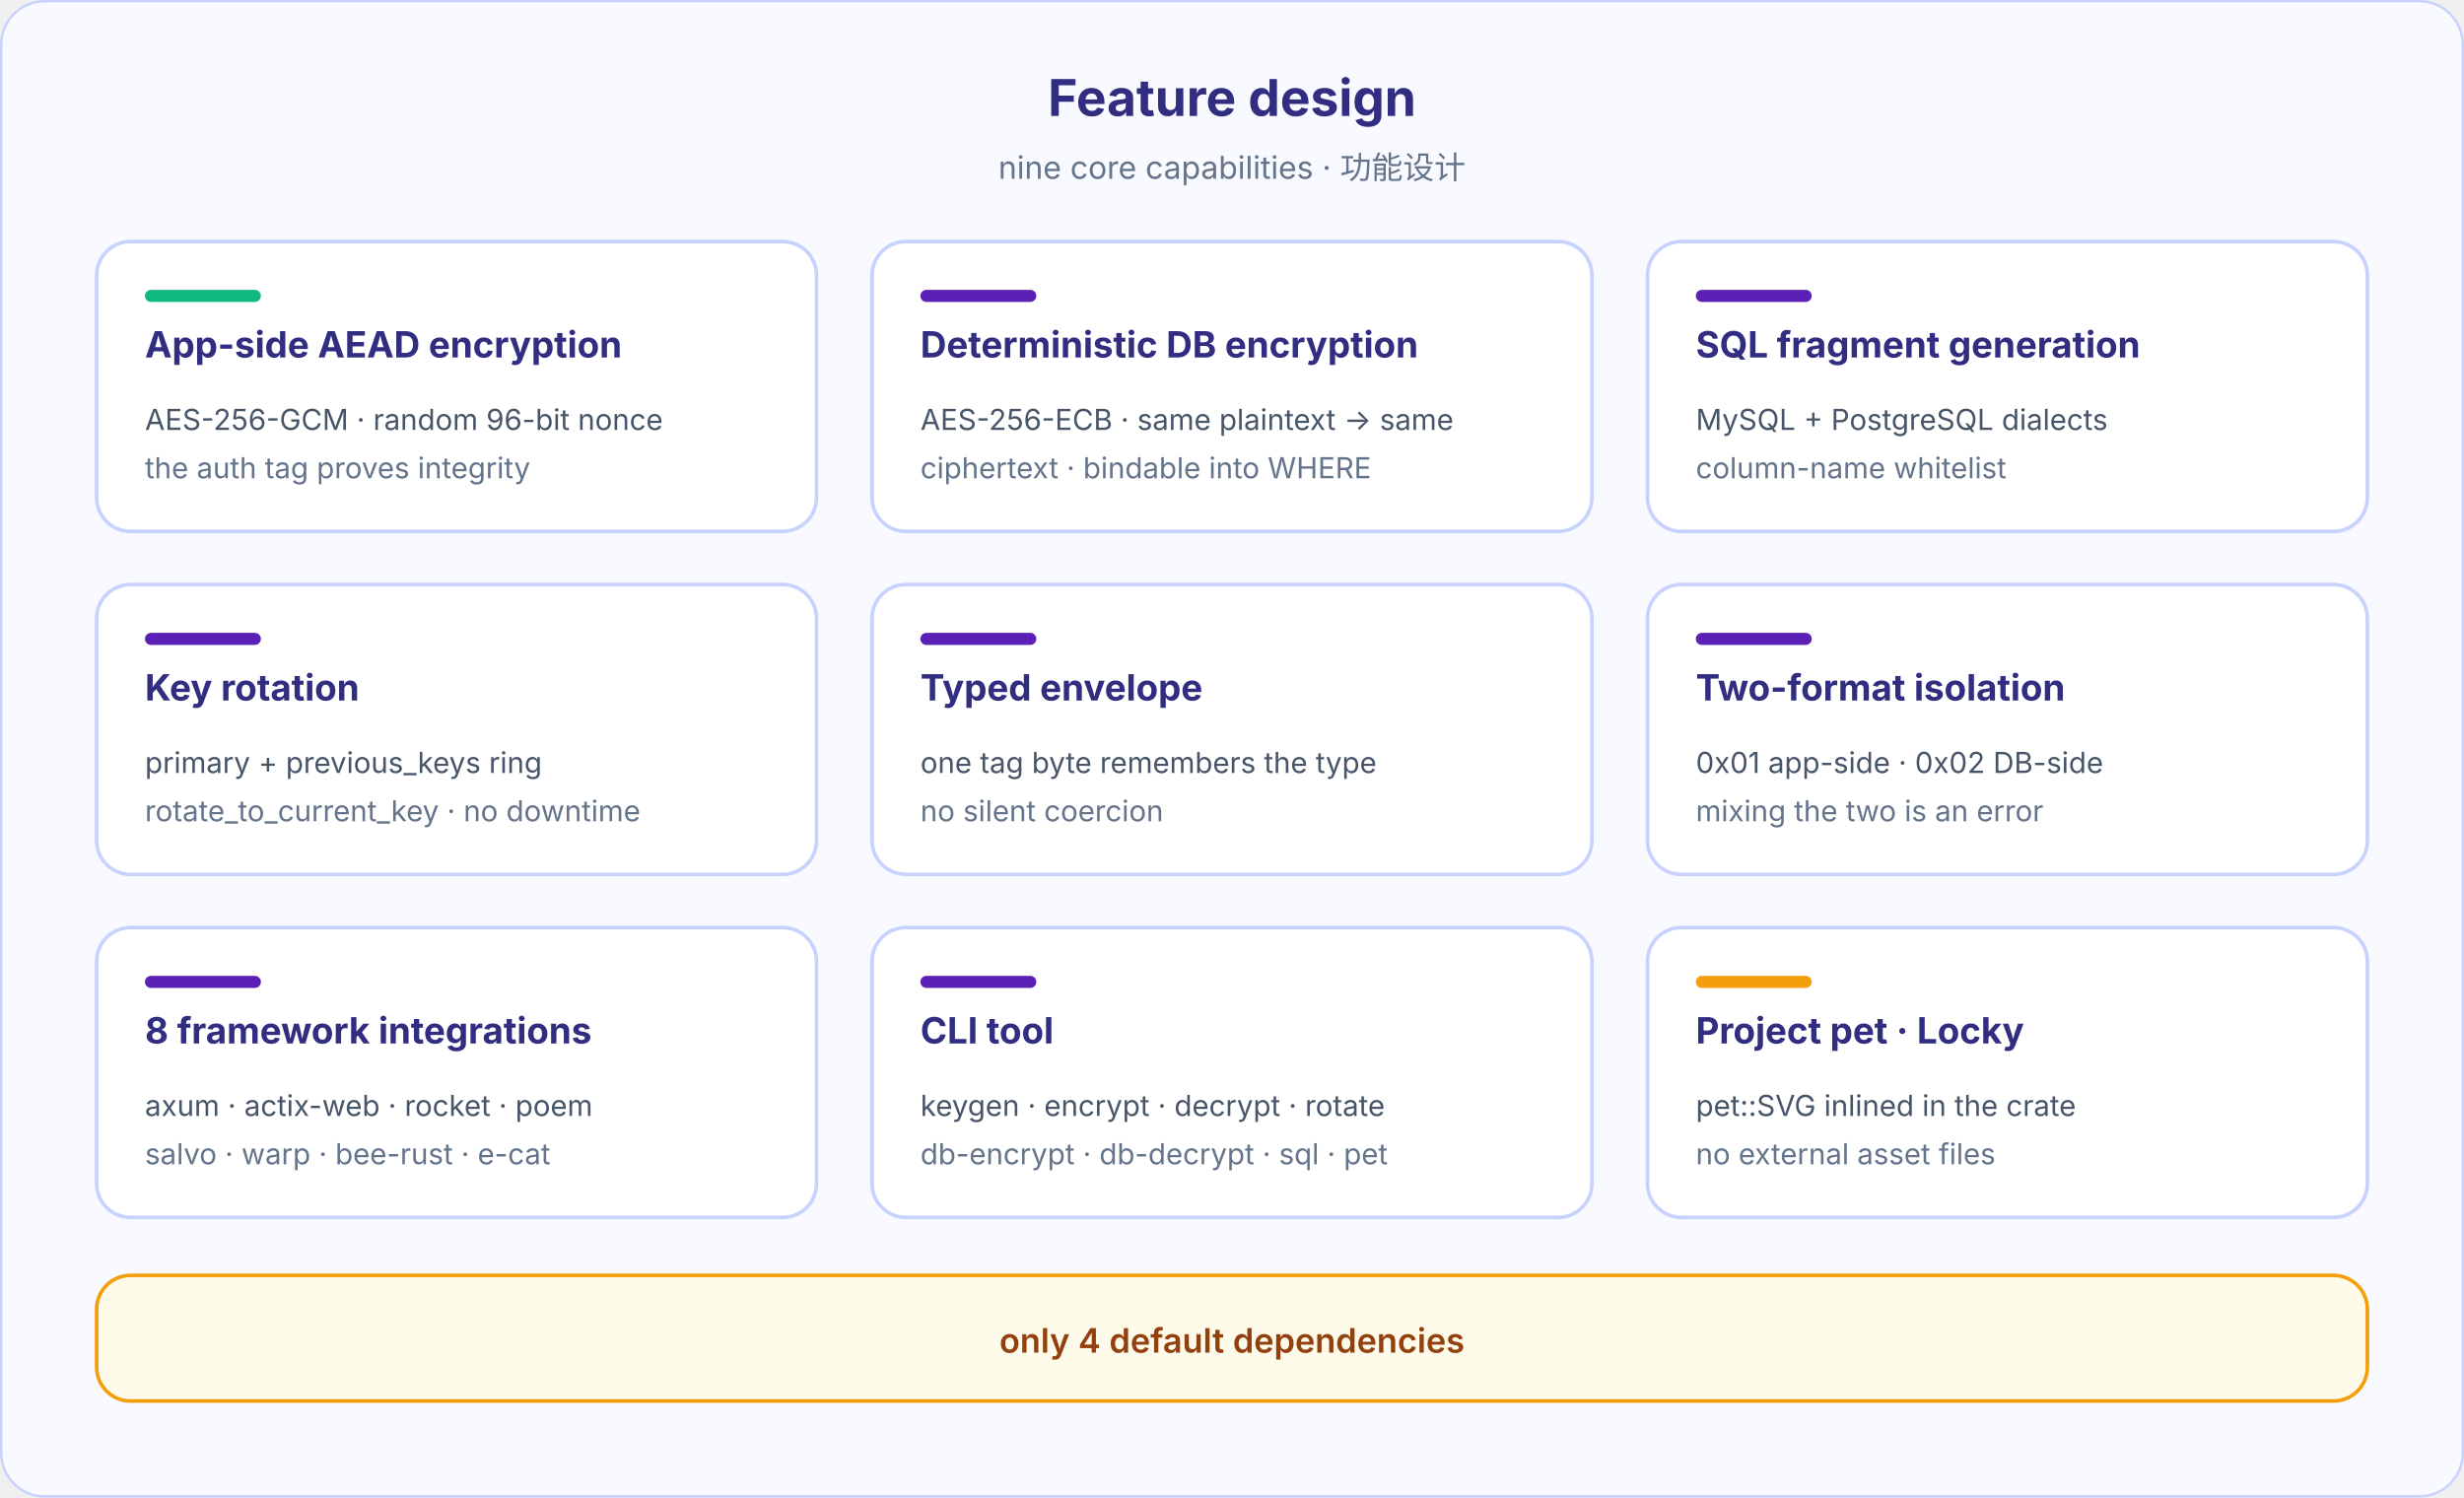
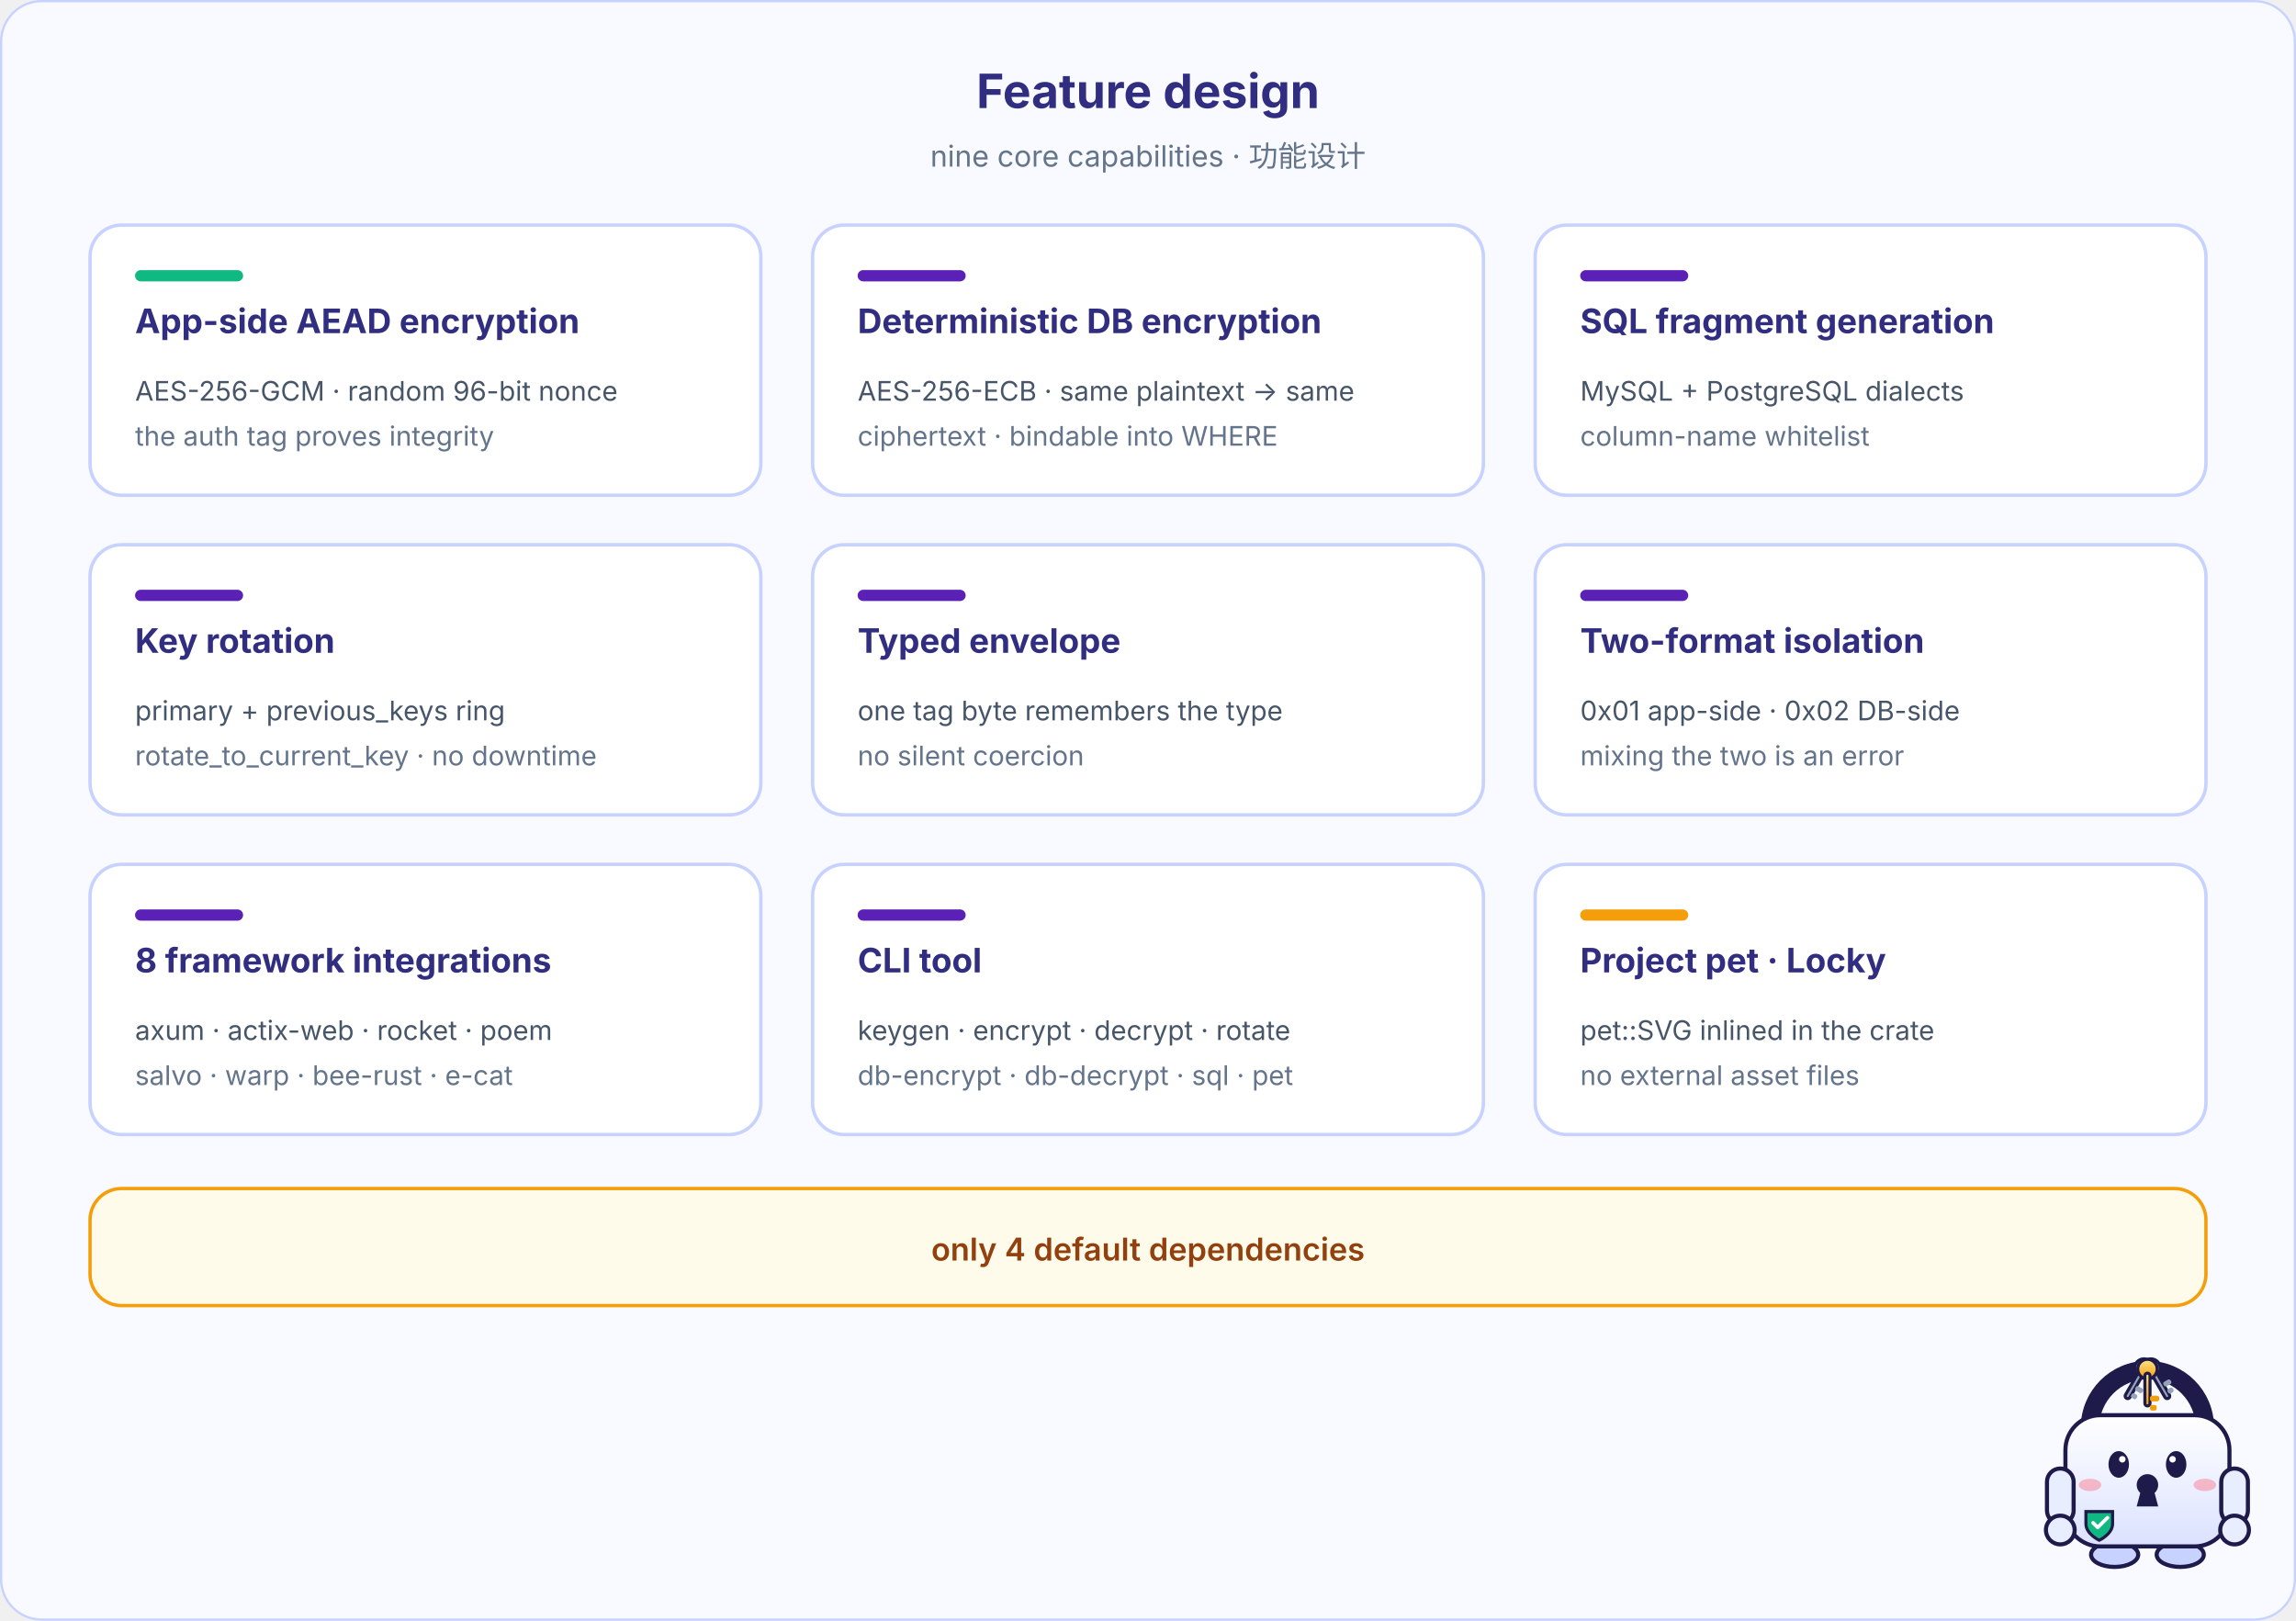
- <svg xmlns="http://www.w3.org/2000/svg" viewBox="0 0 1020 620" role="img" aria-labelledby="t d" font-family="ui-sans-serif,-apple-system,'Segoe UI','Noto Sans SC','Microsoft YaHei',sans-serif">
-   <rect x="0.5" y="0.5" width="1019" height="619" rx="18" fill="#F8FAFF" stroke="#C7D2FE" stroke-width="1" />
+ <svg xmlns="http://www.w3.org/2000/svg" viewBox="0 0 1020 720" role="img" aria-labelledby="t d" font-family="ui-sans-serif,-apple-system,'Segoe UI','Noto Sans SC','Microsoft YaHei',sans-serif">
+   <rect x="0.5" y="0.5" width="1019" height="719" rx="18" fill="#F8FAFF" stroke="#C7D2FE" stroke-width="1" />
  <text x="510" y="48" text-anchor="middle" font-size="21" font-weight="700" fill="#312E81">Feature design</text>
  <text x="510" y="74" text-anchor="middle" font-size="13" fill="#64748B">nine core capabilities · 功能设计</text>
  <rect x="40" y="100" width="298" height="120" rx="14" fill="#FFFFFF" stroke="#C7D2FE" stroke-width="1.5" />
  <rect x="60" y="120" width="48" height="5" rx="2.5" fill="#10B981" />
  <text x="60" y="148" font-size="15" font-weight="700" fill="#312E81">App-side AEAD encryption</text>
  <text x="60" y="178" font-size="12" fill="#475569">AES-256-GCM · random 96-bit nonce</text>
  <text x="60" y="198" font-size="12" fill="#64748B">the auth tag proves integrity</text>
  <rect x="361" y="100" width="298" height="120" rx="14" fill="#FFFFFF" stroke="#C7D2FE" stroke-width="1.5" />
  <rect x="381" y="120" width="48" height="5" rx="2.5" fill="#5B21B6" />
  <text x="381" y="148" font-size="15" font-weight="700" fill="#312E81">Deterministic DB encryption</text>
  <text x="381" y="178" font-size="12" fill="#475569">AES-256-ECB · same plaintext → same</text>
  <text x="381" y="198" font-size="12" fill="#64748B">ciphertext · bindable into WHERE</text>
  <rect x="682" y="100" width="298" height="120" rx="14" fill="#FFFFFF" stroke="#C7D2FE" stroke-width="1.5" />
  <rect x="702" y="120" width="48" height="5" rx="2.5" fill="#5B21B6" />
  <text x="702" y="148" font-size="15" font-weight="700" fill="#312E81">SQL fragment generation</text>
  <text x="702" y="178" font-size="12" fill="#475569">MySQL + PostgreSQL dialects</text>
  <text x="702" y="198" font-size="12" fill="#64748B">column-name whitelist</text>
  <rect x="40" y="242" width="298" height="120" rx="14" fill="#FFFFFF" stroke="#C7D2FE" stroke-width="1.5" />
  <rect x="60" y="262" width="48" height="5" rx="2.5" fill="#5B21B6" />
  <text x="60" y="290" font-size="15" font-weight="700" fill="#312E81">Key rotation</text>
  <text x="60" y="320" font-size="12" fill="#475569">primary + previous_keys ring</text>
  <text x="60" y="340" font-size="12" fill="#64748B">rotate_to_current_key · no downtime</text>
  <rect x="361" y="242" width="298" height="120" rx="14" fill="#FFFFFF" stroke="#C7D2FE" stroke-width="1.5" />
  <rect x="381" y="262" width="48" height="5" rx="2.5" fill="#5B21B6" />
  <text x="381" y="290" font-size="15" font-weight="700" fill="#312E81">Typed envelope</text>
  <text x="381" y="320" font-size="12" fill="#475569">one tag byte remembers the type</text>
  <text x="381" y="340" font-size="12" fill="#64748B">no silent coercion</text>
  <rect x="682" y="242" width="298" height="120" rx="14" fill="#FFFFFF" stroke="#C7D2FE" stroke-width="1.5" />
  <rect x="702" y="262" width="48" height="5" rx="2.5" fill="#5B21B6" />
  <text x="702" y="290" font-size="15" font-weight="700" fill="#312E81">Two-format isolation</text>
  <text x="702" y="320" font-size="12" fill="#475569">0x01 app-side · 0x02 DB-side</text>
  <text x="702" y="340" font-size="12" fill="#64748B">mixing the two is an error</text>
  <rect x="40" y="384" width="298" height="120" rx="14" fill="#FFFFFF" stroke="#C7D2FE" stroke-width="1.5" />
  <rect x="60" y="404" width="48" height="5" rx="2.5" fill="#5B21B6" />
  <text x="60" y="432" font-size="15" font-weight="700" fill="#312E81">8 framework integrations</text>
  <text x="60" y="462" font-size="12" fill="#475569">axum · actix-web · rocket · poem</text>
  <text x="60" y="482" font-size="12" fill="#64748B">salvo · warp · bee-rust · e-cat</text>
  <rect x="361" y="384" width="298" height="120" rx="14" fill="#FFFFFF" stroke="#C7D2FE" stroke-width="1.5" />
  <rect x="381" y="404" width="48" height="5" rx="2.5" fill="#5B21B6" />
  <text x="381" y="432" font-size="15" font-weight="700" fill="#312E81">CLI tool</text>
  <text x="381" y="462" font-size="12" fill="#475569">keygen · encrypt · decrypt · rotate</text>
  <text x="381" y="482" font-size="12" fill="#64748B">db-encrypt · db-decrypt · sql · pet</text>
  <rect x="682" y="384" width="298" height="120" rx="14" fill="#FFFFFF" stroke="#C7D2FE" stroke-width="1.5" />
  <rect x="702" y="404" width="48" height="5" rx="2.5" fill="#F59E0B" />
  <text x="702" y="432" font-size="15" font-weight="700" fill="#312E81">Project pet · Locky</text>
  <text x="702" y="462" font-size="12" fill="#475569">pet::SVG inlined in the crate</text>
  <text x="702" y="482" font-size="12" fill="#64748B">no external asset files</text>
  <rect x="40" y="528" width="940" height="52" rx="14" fill="#FFFBEB" stroke="#F59E0B" stroke-width="1.5" />
  <text x="510" y="560" text-anchor="middle" font-size="14" font-weight="600" fill="#92400E">only 4 default dependencies</text>
+   <defs>
+     <linearGradient id="petBodyEnFeat" x1="0" y1="0" x2="0" y2="1">
+       <stop offset="0" stop-color="#FFFFFF" />
+       <stop offset="1" stop-color="#DBE2FF" />
+     </linearGradient>
+     <linearGradient id="petKeyGoldEnFeat" x1="0" y1="0" x2="0" y2="1">
+       <stop offset="0" stop-color="#FDE68A" />
+       <stop offset="1" stop-color="#F59E0B" />
+     </linearGradient>
+   </defs>
+   <g transform="translate(881.13,566.75) scale(0.455446)">
+     <g transform="translate(0,-10)">
+       <ellipse cx="128" cy="282" rx="23" ry="12" fill="#C7D2FE" stroke="#1E1B4B" stroke-width="4" />
+       <ellipse cx="192" cy="282" rx="23" ry="12" fill="#C7D2FE" stroke="#1E1B4B" stroke-width="4" />
+       <path d="M104 158 A56 56 0 0 1 216 158" fill="none" stroke="#1E1B4B" stroke-width="18" stroke-linecap="round" />
+       <g transform="rotate(-30 160 94)">
+         <circle cx="160" cy="101" r="9" fill="#94A3B8" stroke="#1E1B4B" stroke-width="3" />
+         <rect x="157.5" y="105" width="5" height="30" rx="2.5" fill="#94A3B8" stroke="#1E1B4B" stroke-width="3" />
+         <rect x="162.5" y="119" width="8" height="5" rx="2" fill="#94A3B8" />
+         <rect x="162.5" y="127" width="6" height="5" rx="2" fill="#94A3B8" />
+       </g>
+       <g transform="rotate(30 160 94)">
+         <circle cx="160" cy="101" r="9" fill="#94A3B8" stroke="#1E1B4B" stroke-width="3" />
+         <rect x="157.5" y="105" width="5" height="30" rx="2.5" fill="#94A3B8" stroke="#1E1B4B" stroke-width="3" />
+         <rect x="162.5" y="119" width="8" height="5" rx="2" fill="#94A3B8" />
+         <rect x="162.5" y="127" width="6" height="5" rx="2" fill="#94A3B8" />
+       </g>
+       <g>
+         <circle cx="160" cy="101" r="9.5" fill="url(#petKeyGoldEnFeat)" stroke="#1E1B4B" stroke-width="3" />
+         <rect x="157.5" y="105" width="5" height="32" rx="2.5" fill="url(#petKeyGoldEnFeat)" stroke="#1E1B4B" stroke-width="3" />
+         <rect x="162.5" y="127" width="9" height="5.5" rx="2" fill="#F59E0B" />
+         <rect x="162.5" y="136" width="6.5" height="5.5" rx="2" fill="#F59E0B" />
+       </g>
+       <rect x="80" y="146" width="160" height="128" rx="34" fill="url(#petBodyEnFeat)" stroke="#1E1B4B" stroke-width="4" />
+       <rect x="62" y="198" width="26" height="54" rx="13" fill="#E8EDFF" stroke="#1E1B4B" stroke-width="4" />
+       <rect x="232" y="198" width="26" height="54" rx="13" fill="#E8EDFF" stroke="#1E1B4B" stroke-width="4" />
+       <circle cx="75" cy="258" r="14" fill="#E8EDFF" stroke="#1E1B4B" stroke-width="4" />
+       <circle cx="245" cy="258" r="14" fill="#E8EDFF" stroke="#1E1B4B" stroke-width="4" />
+       <path d="M100 240 h26 v12 c0 10 -13 16 -13 16 s-13 -6 -13 -16 z" fill="#10B981" stroke="#1E1B4B" stroke-width="3" />
+       <path d="M107 251 l4.5 4.5 l9.5 -9.5" fill="none" stroke="#FFFFFF" stroke-width="3.5" stroke-linecap="round" stroke-linejoin="round" />
+       <ellipse cx="132" cy="194" rx="10" ry="13" fill="#1E1B4B" />
+       <ellipse cx="188" cy="194" rx="10" ry="13" fill="#1E1B4B" />
+       <circle cx="135.5" cy="189" r="3.2" fill="#FFFFFF" />
+       <circle cx="184.5" cy="189" r="3.2" fill="#FFFFFF" />
+       <ellipse cx="104" cy="214" rx="11" ry="6" fill="#FB7185" opacity="0.45" />
+       <ellipse cx="216" cy="214" rx="11" ry="6" fill="#FB7185" opacity="0.45" />
+       <circle cx="160" cy="214" r="10.5" fill="#1E1B4B" />
+       <path d="M153.5 220 h13 l4 15 h-21 z" fill="#1E1B4B" />
+     </g>
+   </g>
</svg>
